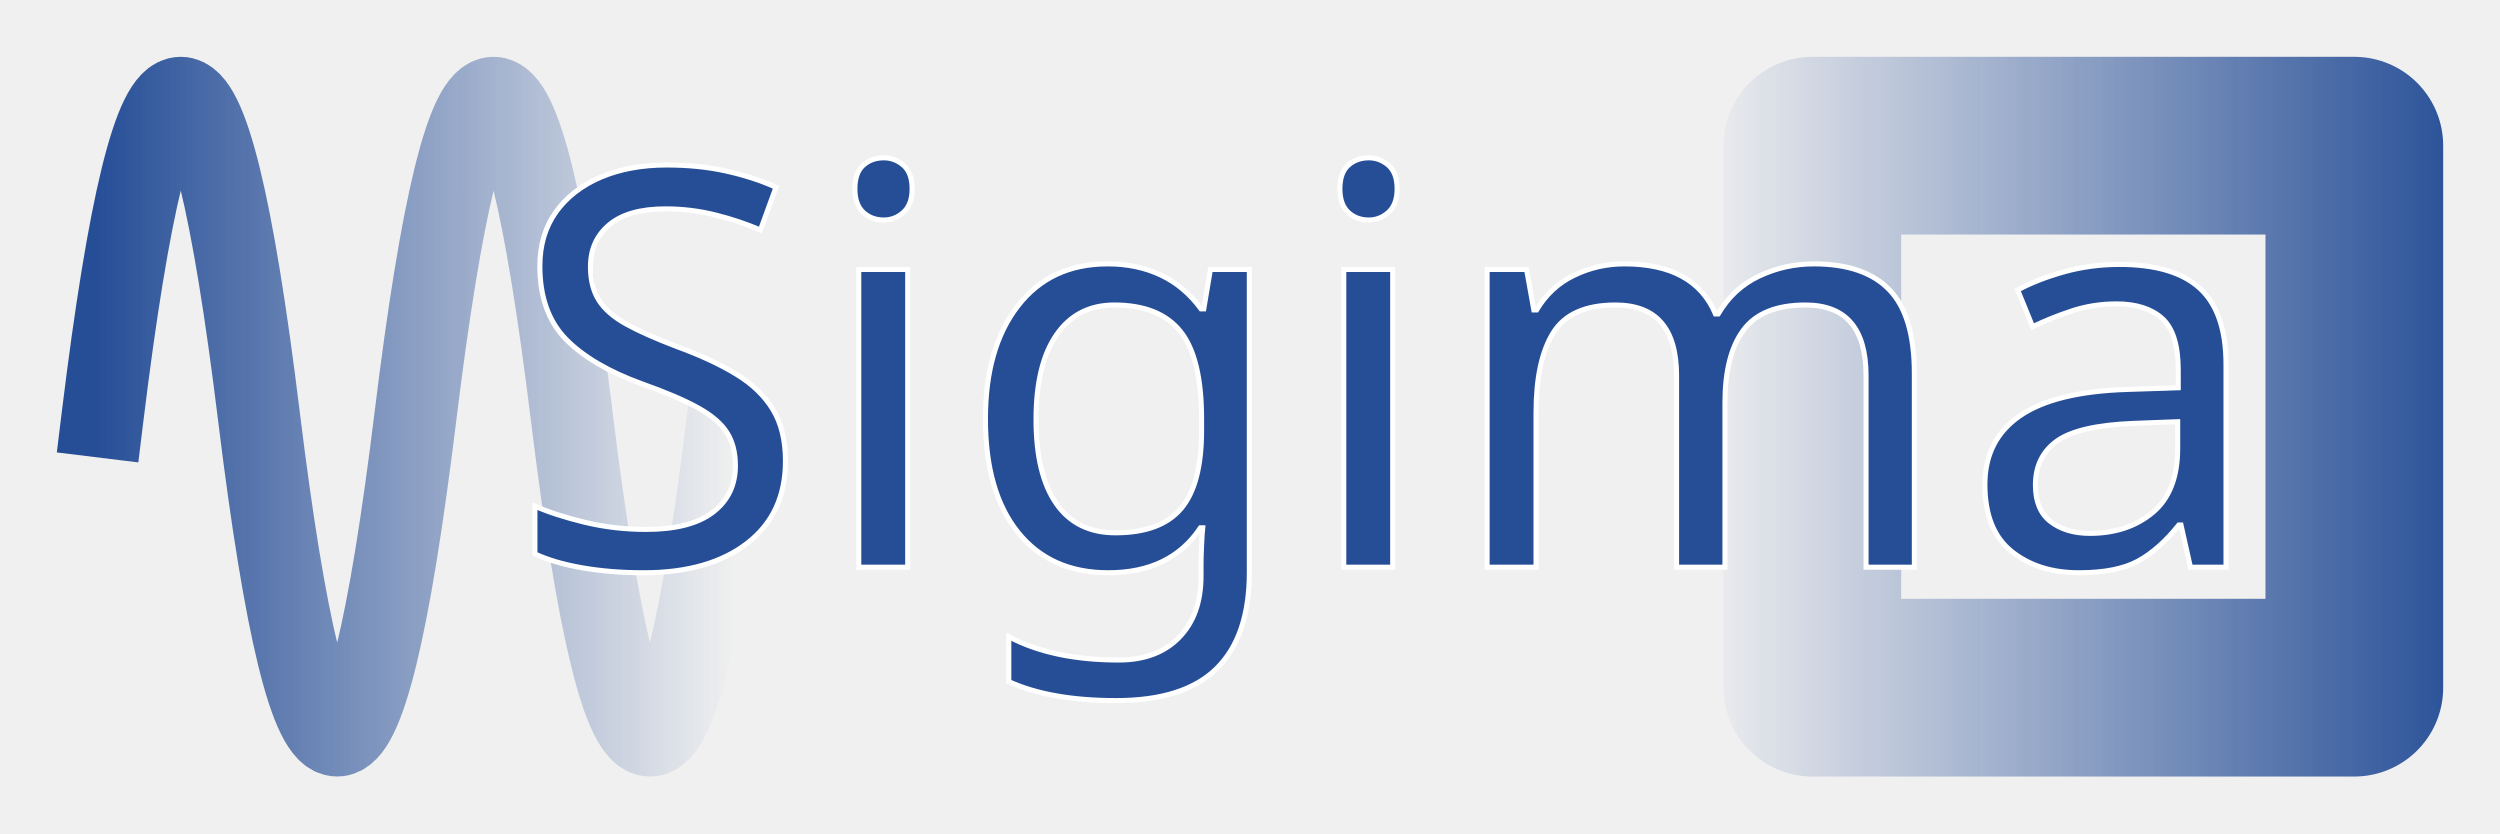
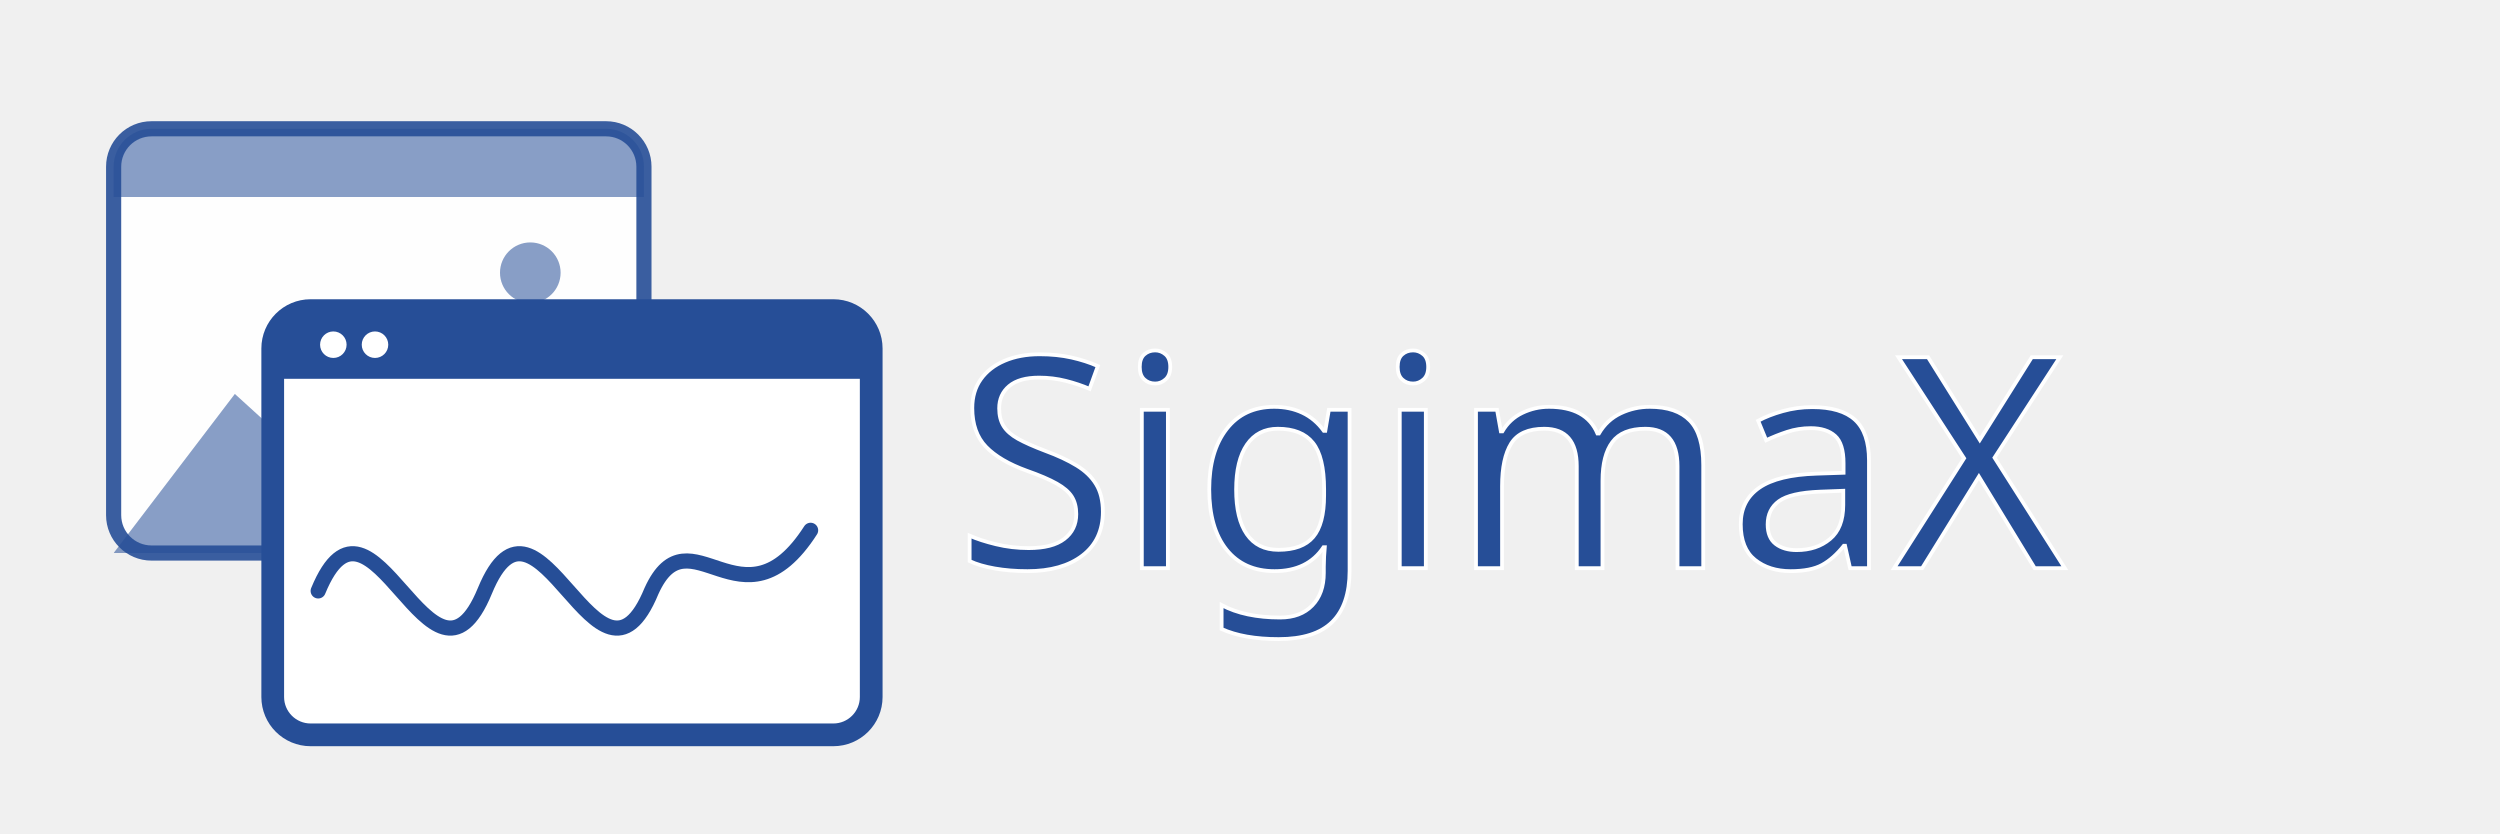
- <svg xmlns="http://www.w3.org/2000/svg" xmlns:xlink="http://www.w3.org/1999/xlink" version="1.1" id="svg3157" xml:space="preserve" width="660" height="220" viewBox="0 0 660 220">
-   <defs id="defs3161">
-     <linearGradient id="linearGradient3">
-       <stop style="stop-color:#264e97;stop-opacity:0;" offset="0" id="stop6" />
-       <stop style="stop-color:#264e97;stop-opacity:1;" offset="1" id="stop3" />
-     </linearGradient>
-     <rect x="397.032" y="102.634" width="198.516" height="135.045" id="rect483" />
-     <marker markerWidth="700" markerHeight="700" refX="350" refY="350" orient="auto" id="marker1068">
-       <g id="use859" transform="matrix(1.306115,0,0,-1.090714,-173.8566,852.9472)">
-         <path d="m 375.356,684.771 c 2.504,1.333 5.022,2.631 7.587,3.8 2.533,1.248 5.143,2.288 7.725,3.409 2.596,1.086 5.238,2.036 7.852,3.061 l 1.278,0.501 1.321,-0.562 c 2.774,-1.168 5.523,-2.384 8.276,-3.596 2.695,-1.349 5.471,-2.501 8.099,-4.009 l 7.965,-4.338 c 2.557,-1.683 5.206,-3.14 7.684,-5.013 l -0.075,-0.185 h -0.004 l -0.076,-0.186 -0.506,0.206 -32.744,13.383 -31.136,-11.089 -0.472,-0.169 -0.137,0.375 c 2.384,1.669 4.91,2.936 7.363,4.412 m 86.771,47.215 v -0.666 c 0,0 -1.409,-17.827 -1.743,-16.911 -0.331,0.915 -6.65,11.412 -6.65,11.412 z m -5.992,-32.821 c 12.277,2.727 18.745,21.492 34.738,15.494 0,0 -18.493,28.49 -27.991,23.492 -6.091,-3.207 -19.579,-12.783 -28.473,-19.243 l -21.835,-12.496 15.235,4.231 c 4.437,-4.393 15.996,-14.219 28.326,-11.478 m -119.158,28.821 8.583,-6.164 c 0,0 -6.411,-10.496 -6.74,-11.412 -0.333,-0.916 -1.843,16.91 -1.843,16.91 z m 2.871,-28.821 c 11.618,-2.583 22.546,5.988 27.482,10.662 l 14.863,-5.198 -12.68,8.459 c -3.951,2.931 -27.716,20.486 -36.413,25.063 -9.495,4.998 -27.988,-23.492 -27.988,-23.492 15.994,5.998 22.462,-12.767 34.736,-15.494 m 286.235,12.994 c -42.654,38.986 -105.963,-7.995 -105.963,-7.995 0,0 -17.743,20.826 -15.079,41.484 2.662,20.658 103.961,31.489 137.723,-26.378 53.335,-91.414 -85.548,-257.019 -85.548,-257.019 93.965,140.949 90.877,229.79 68.867,249.908 m -103.954,-262.832 c -4.262,-8.849 -8.031,-17.324 -11.354,-25.216 -1.553,-3.989 -3.045,-7.811 -4.458,-11.446 -1.29,-3.684 -2.507,-7.179 -3.656,-10.463 -2.018,-6.651 -3.743,-12.491 -4.705,-17.399 -1.182,-4.876 -1.745,-8.775 -2.167,-11.434 -0.43,-2.663 -0.659,-4.086 -0.659,-4.086 0,0 0.078,1.436 0.226,4.129 0.175,2.688 0.211,6.68 1.069,11.663 0.583,5.033 1.852,11.037 3.37,17.932 0.899,3.409 1.856,7.042 2.864,10.868 1.214,3.766 2.49,7.726 3.823,11.857 2.885,8.183 6.219,16.981 10.213,26.071 3.93,9.122 8.302,18.632 13.128,28.302 4.8,9.687 9.806,19.653 15.116,29.65 5.256,10.001 10.595,20.168 15.936,30.329 10.688,20.27 20.919,40.732 28.881,60.495 3.943,9.897 7.171,19.637 9.687,29.018 0.956,4.729 2.232,9.313 2.722,13.823 0.292,2.247 0.721,4.46 0.894,6.637 0.12,2.186 0.238,4.328 0.355,6.427 0.215,2.111 -0.015,4.153 -0.086,6.163 -0.149,1.998 -0.077,3.993 -0.375,5.878 -0.684,3.748 -0.89,7.45 -2.067,10.677 -0.478,1.647 -0.943,3.245 -1.392,4.784 -0.477,1.533 -1.238,2.89 -1.808,4.265 -0.609,1.364 -1.195,2.672 -1.757,3.923 -0.567,1.246 -1.371,2.273 -1.996,3.342 -1.355,2.065 -2.413,4.032 -3.581,5.598 -1.237,1.512 -2.288,2.801 -3.139,3.846 -1.707,2.087 -2.616,3.202 -2.616,3.202 0,0 1.02,-1.013 2.935,-2.914 0.958,-0.949 2.138,-2.123 3.523,-3.498 1.34,-1.42 2.605,-3.326 4.157,-5.356 0.724,-1.044 1.646,-2.067 2.33,-3.297 0.674,-1.237 1.382,-2.533 2.12,-3.882 0.695,-1.373 1.593,-2.732 2.214,-4.277 0.589,-1.56 1.202,-3.178 1.835,-4.848 1.484,-3.299 2.01,-7.092 3.03,-11.002 0.479,-1.964 0.519,-4.034 0.792,-6.131 0.191,-2.102 0.548,-4.262 0.449,-6.464 0.378,-8.851 -0.854,-18.356 -2.744,-28.232 -2.211,-9.794 -5.073,-20.001 -8.927,-30.193 -3.845,-10.183 -8.091,-20.601 -13.022,-30.854 -4.822,-10.314 -10.052,-20.598 -15.334,-30.834 -10.844,-20.243 -21.688,-40.486 -31.856,-59.466 -4.967,-9.52 -9.723,-18.73 -13.97,-27.587 m -213.677,-75.958 c -0.424,2.659 -0.986,6.558 -2.171,11.434 -0.96,4.908 -2.685,10.748 -4.706,17.399 -1.146,3.284 -2.364,6.779 -3.651,10.463 -1.417,3.635 -2.907,7.457 -4.461,11.446 -3.323,7.892 -7.09,16.367 -11.351,25.216 -4.248,8.857 -9.007,18.067 -13.972,27.587 -10.168,18.98 -21.012,39.223 -31.857,59.466 -5.283,10.236 -10.509,20.52 -15.332,30.834 -4.934,10.253 -9.174,20.671 -13.025,30.854 -3.852,10.192 -6.717,20.399 -8.923,30.193 -1.893,9.876 -3.125,19.381 -2.749,28.232 -0.094,2.202 0.26,4.362 0.451,6.464 0.275,2.097 0.31,4.167 0.792,6.131 1.019,3.91 1.548,7.703 3.03,11.002 0.633,1.67 1.246,3.288 1.836,4.848 0.62,1.545 1.517,2.904 2.216,4.277 0.736,1.349 1.444,2.645 2.118,3.882 0.684,1.23 1.606,2.253 2.332,3.297 1.553,2.03 2.813,3.936 4.155,5.356 1.386,1.375 2.567,2.549 3.524,3.498 1.914,1.901 2.935,2.914 2.935,2.914 0,0 -0.911,-1.115 -2.614,-3.202 -0.854,-1.045 -1.907,-2.334 -3.141,-3.846 -1.17,-1.566 -2.224,-3.533 -3.582,-5.598 -0.625,-1.069 -1.427,-2.096 -1.996,-3.342 -0.559,-1.251 -1.146,-2.559 -1.758,-3.923 -0.567,-1.375 -1.331,-2.732 -1.807,-4.265 -0.448,-1.539 -0.913,-3.137 -1.393,-4.784 -1.173,-3.227 -1.383,-6.929 -2.067,-10.677 -0.296,-1.885 -0.226,-3.88 -0.373,-5.878 -0.071,-2.01 -0.303,-4.052 -0.086,-6.163 0.117,-2.099 0.233,-4.241 0.354,-6.427 0.175,-2.177 0.602,-4.39 0.896,-6.637 0.489,-4.51 1.762,-9.094 2.72,-13.823 2.515,-9.381 5.747,-19.121 9.69,-29.018 7.959,-19.763 18.189,-40.225 28.881,-60.495 5.337,-10.161 10.677,-20.328 15.933,-30.329 5.31,-9.997 10.319,-19.963 15.117,-29.65 4.825,-9.67 9.199,-19.18 13.126,-28.302 3.994,-9.09 7.329,-17.888 10.215,-26.071 1.332,-4.131 2.61,-8.091 3.824,-11.857 1.006,-3.826 1.964,-7.459 2.862,-10.868 1.52,-6.895 2.791,-12.899 3.37,-17.932 0.86,-4.983 0.895,-8.975 1.07,-11.663 0.148,-2.693 0.226,-4.129 0.226,-4.129 0,0 -0.229,1.423 -0.658,4.086 m -146.979,345.901 c 35.178,59.866 135.319,48.581 137.985,27.923 0.564,-4.372 0.195,-8.816 -0.725,-13.112 l -23.018,-24.449 c -18.623,11.124 -64.349,32.881 -97.558,2.527 -22.011,-20.118 -25.1,-108.959 68.866,-249.908 0,0 -139.166,165.771 -85.55,257.019 m 174.896,43.117 c 9.691,-3.951 43.915,-17.165 67.946,-17.165 3.06,0 5.897,0.218 8.426,0.648 24.641,4.184 41.703,9.813 48.067,12.105 l 75.275,-89.802 -59.955,-23.984 c -9.324,4.09 -56.156,24.247 -73.688,24.247 -0.383,0 -0.749,-0.007 -1.104,-0.026 -9.846,-0.487 -29.382,-6.704 -48.275,-12.72 -14.726,-4.686 -29.952,-9.535 -34.621,-9.535 -5.981,0 -33.774,17.333 -58.606,34.944 z m 101.687,-186.177 1.046,62.321 11.917,-1.357 z m -82.896,60.759 11.863,1.768 3.566,-64.526 z m 123.945,3.406 c -16.789,-83.6 -38.53,-175.696 -45.731,-182.29 -18.115,-10.617 -61.007,-5.057 -66.095,1.58 -4.89,6.968 -34.029,109.48 -52.505,176.937 l 5.175,-1.306 c 5.968,-20.091 36.892,-123.598 43.354,-132.924 0.744,-1.074 1.84,-2.051 3.213,-2.936 1.158,1.624 2.366,3.19 3.538,4.794 0.408,0.523 0.842,1.018 1.256,1.534 2.559,3.199 5.215,6.286 7.955,9.273 4.557,4.913 11.54,9.527 17.211,13.96 l 0.008,-1.427 c -5.99,-5.213 -11.778,-10.664 -17.219,-16.533 -3.182,-3.469 -6.282,-7.036 -9.211,-10.806 -1.416,-1.939 -2.905,-3.795 -4.267,-5.802 -0.178,-0.259 -0.38,-0.561 -0.596,-0.892 -1.461,-2.231 -3.665,-5.9 -4.725,-7.795 2.358,0.822 5.955,4.302 8.153,5.308 2.215,0.994 4.302,2.135 6.457,3.196 0.668,0.352 1.309,0.74 1.971,1.103 10.898,-2.675 25.62,-3.294 36.484,-2.368 3.424,0.292 6.519,0.726 9.31,1.286 1.105,-0.926 2.201,-1.86 3.345,-2.75 1.808,-1.316 3.537,-2.7 5.412,-3.963 1.861,-1.273 3.747,-2.527 5.802,-3.646 -0.524,1.761 -1.161,3.43 -1.821,5.08 -0.18,0.452 -0.352,0.908 -0.537,1.356 -0.848,2.094 -1.843,4.073 -2.757,6.114 -1.938,3.996 -4.081,7.822 -6.325,11.568 -2.246,3.745 -4.667,7.35 -7.159,10.895 -2.015,2.846 -5.073,3.82 -7.229,6.557 l 0.341,55.113 1.785,-51.364 c -0.336,-0.707 3.088,-3.461 5.103,-6.307 2.492,-3.546 4.913,-7.148 7.159,-10.897 1.381,-2.303 2.7,-4.657 3.981,-7.044 0.8,-1.491 1.601,-2.984 2.344,-4.522 0.396,-0.887 0.809,-1.76 1.218,-2.637 3.152,1.697 5.334,3.788 6.494,6.282 17.369,37.301 35.987,131.312 36.772,135.294 l -1.768,0.846 4.104,0.138 c 0.063,0.308 0.063,0.303 0,-0.005 m -22.984,-145.65 c 3.271,13.038 6.629,27.324 9.88,41.695 8.838,1.971 17.526,4.382 26.039,7.24 -0.216,-12.503 -1.038,-26.53 -2.499,-39.558 -10.851,-3.925 -22.01,-7.047 -33.42,-9.377 m -16.451,-52.772 c 3.753,6.569 8.852,23.316 14.333,44.459 11.434,2.203 22.637,5.158 33.551,8.853 -0.283,-13.209 -1.306,-28.133 -3.107,-41.39 -14.432,-5.264 -29.402,-9.377 -44.777,-11.922 m 56.857,150.738 c -0.177,-12.514 -0.909,-26.463 -2.231,-39.647 -8.592,-3.079 -17.373,-5.695 -26.324,-7.841 3.237,14.516 6.319,28.856 9.045,41.807 6.595,1.664 13.104,3.549 19.51,5.681 m 2.465,8.93 c -6.582,-2.303 -13.325,-4.352 -20.2,-6.141 4.322,20.732 7.496,36.685 8.543,41.976 4.603,1.269 9.168,2.635 13.679,4.127 -0.143,-12.595 -0.805,-26.575 -2.022,-39.962 m -212.968,45.347 c 4.301,-1.586 10.633,-3.762 18.658,-6.103 0.581,-2.172 5.095,-19.088 11.389,-42.243 -10.661,2.999 -18.414,5.783 -22.521,7.358 -3.097,13.923 -5.667,28.295 -7.526,40.988 m 7.481,-49.545 c 5.385,-1.995 13.935,-4.903 25.031,-7.855 3.561,-13.055 7.545,-27.553 11.63,-42.228 -13.985,3.538 -24.142,7.158 -29.074,9.058 -3.16,13.823 -5.755,28.311 -7.587,41.025 m 7.481,-49.551 c 6.42,-2.387 17.337,-6.07 31.678,-9.489 4.064,-14.521 8.161,-28.958 11.979,-42.082 -17.501,3.863 -30.189,8.385 -35.948,10.628 -3.28,13.82 -5.931,28.488 -7.709,40.943 m 7.474,-49.551 c 7.442,-2.778 20.925,-7.208 38.754,-10.788 6.607,-22.401 12.079,-39.614 14.607,-44.525 -21.835,3.98 -37.963,9.923 -45.057,12.835 -3.603,13.924 -6.472,29.401 -8.304,42.478 m 96.697,-105.422 c -40.206,0 -71.265,10.776 -81.366,14.754 -3.452,13.062 -6.166,27.771 -7.862,40.177 13.424,-5.041 46.486,-16.475 89.113,-16.475 h 0.011 c 27.044,0 53.258,5.176 78.01,13.641 -0.326,-12.561 -1.393,-26.645 -3.228,-38.968 -23.684,-8.71 -48.795,-13.128 -74.678,-13.129 m 0.13,-50.065 h -0.008 c -35.537,0 -63.022,9.75 -73.193,13.926 -3.93,13.151 -6.943,29.263 -8.693,42.447 12.655,-4.778 42.784,-14.305 81.764,-14.305 25.364,0.002 50.03,4.099 73.413,12.184 -0.426,-13.306 -1.77,-28.649 -4.07,-41.117 -22.069,-8.187 -45.339,-13.135 -69.213,-13.135 m 0.156,-46.601 c -32.171,0 -56.831,8.4 -66.104,12.085 -3.929,12.24 -6.861,27.963 -8.491,40.665 11.859,-4.509 39.077,-13.781 74.431,-13.781 h 0.012 c 23.671,0 46.775,4.188 68.775,11.888 -0.525,-13.996 -2.137,-28.355 -4.563,-39.346 -20.546,-7.639 -42.078,-11.507 -64.06,-11.511 m 58.137,-37.922 c -18.725,-6.912 -38.195,-10.415 -57.942,-10.415 -27.285,-0.005 -48.326,6.769 -57.589,10.37 -4.72,10.946 -8.082,28.059 -9.754,41.673 11.029,-4.227 35.386,-12.047 67.14,-12.047 h 0.008 c 21.964,0 43.499,3.87 64.109,11.184 -0.697,-15.121 -2.842,-30.678 -5.972,-40.765 m -6.898,-49.796 c -16.574,-5.945 -33.633,-8.958 -50.81,-8.958 -21.279,0 -38.092,4.686 -47.403,8.038 -6.59,6.932 -10.938,27.433 -12.743,42.962 10.17,-3.927 31.715,-10.663 59.912,-10.659 20.235,0 40.18,3.503 59.389,10.425 -0.97,-16.947 -4.058,-34.517 -8.345,-41.808 m -219.021,454.561 c 0.043,-2.635 0.28,-5.357 0.552,-8.149 0.598,-5.582 1.625,-11.428 2.988,-17.426 1.276,-6.018 3.183,-12.115 5.053,-18.327 1.932,-6.199 4.176,-12.431 6.532,-18.629 2.332,-6.213 4.733,-12.413 7.256,-18.475 2.491,-6.084 4.945,-12.077 7.32,-17.873 4.77,-11.616 9.123,-22.561 12.341,-32.166 1.645,-4.784 3.009,-9.228 4.062,-13.214 1.124,-3.963 1.859,-7.494 2.413,-10.393 0.577,-2.901 0.849,-5.209 1.005,-6.786 0.175,-1.566 0.268,-2.4 0.268,-2.4 0,0 -0.24,0.806 -0.693,2.315 -0.408,1.518 -1.161,3.699 -2.118,6.459 -0.964,2.756 -2.23,6.065 -3.774,9.823 -1.521,3.76 -3.402,7.944 -5.435,12.51 -4.251,9.083 -9.209,19.678 -14.522,31.031 -2.61,5.719 -5.426,11.592 -7.989,17.708 -2.625,6.083 -5.165,12.34 -7.612,18.647 -4.658,12.698 -8.805,25.708 -10.989,38.372 -1.23,6.293 -1.811,12.513 -2.042,18.412 -0.241,5.904 0.085,11.518 0.832,16.627 0.254,2.561 0.911,4.977 1.352,7.273 0.542,2.284 1.288,4.398 1.863,6.396 1.415,3.93 2.86,7.258 4.353,9.865 1.294,2.698 2.752,4.491 3.604,5.823 0.889,1.304 1.359,1.997 1.359,1.997 0,0 -0.341,-0.766 -0.985,-2.208 -0.617,-1.439 -1.673,-3.536 -2.551,-6.297 -1.056,-2.681 -1.918,-6.102 -2.843,-9.988 -0.759,-3.939 -1.392,-8.395 -1.601,-13.292 -0.078,-2.45 -0.18,-4.991 0.001,-7.635 m 212.255,-500.057 c -11.181,-4.928 -26.873,-7.75 -43.055,-7.75 -17.431,0 -33.302,3.3 -41.417,8.605 -6.728,4.401 -10.78,22.988 -12.307,37.133 9.272,-3.621 28.051,-9.455 52.735,-9.455 18.487,0 36.827,3.302 54.614,9.824 -1.277,-17.727 -5.327,-36.049 -10.57,-38.357 m 116.665,507.692 c -0.211,4.897 -0.845,9.353 -1.603,13.292 -0.926,3.886 -1.789,7.307 -2.842,9.988 -0.878,2.761 -1.936,4.858 -2.552,6.297 -0.642,1.442 -0.985,2.208 -0.985,2.208 0,0 0.471,-0.693 1.358,-1.997 0.85,-1.332 2.308,-3.125 3.604,-5.823 1.496,-2.607 2.938,-5.935 4.355,-9.865 0.574,-1.998 1.32,-4.112 1.862,-6.396 0.44,-2.296 1.097,-4.712 1.352,-7.273 0.75,-5.109 1.072,-10.723 0.831,-16.627 -0.232,-5.899 -0.813,-12.119 -2.039,-18.412 -2.187,-12.664 -6.332,-25.674 -10.987,-38.372 -2.449,-6.307 -4.99,-12.564 -7.62,-18.647 -2.557,-6.116 -5.376,-11.989 -7.984,-17.708 -5.315,-11.353 -10.274,-21.948 -14.523,-31.031 -2.035,-4.566 -3.917,-8.75 -5.435,-12.51 -1.546,-3.758 -2.812,-7.067 -3.777,-9.823 -0.957,-2.76 -1.711,-4.941 -2.116,-6.459 -0.453,-1.509 -0.694,-2.315 -0.694,-2.315 0,0 0.093,0.834 0.268,2.4 0.154,1.577 0.426,3.885 1.004,6.786 0.556,2.899 1.293,6.43 2.414,10.393 1.049,3.986 2.416,8.43 4.064,13.214 3.219,9.605 7.572,20.55 12.34,32.166 2.375,5.796 4.831,11.789 7.321,17.873 2.523,6.062 4.924,12.262 7.255,18.475 2.355,6.198 4.6,12.43 6.533,18.629 1.87,6.21 3.779,12.309 5.053,18.326 1.363,5.999 2.39,11.845 2.991,17.427 0.27,2.792 0.508,5.514 0.552,8.149 0.178,2.644 0.077,5.185 0,7.635 m 49.419,96.429 c -53.092,26.886 -108.748,8.091 -131.987,-2.235 l -16.702,-2.235 -4.053,4.833 c 0,0 -13.387,-5.314 -31.227,-9.558 l -33.413,-4.471 c -25.878,2.118 -61.311,17.178 -61.693,17.34 l -2.57,1.102 -7.905,-8.398 -8.044,1.197 c -19.125,9.438 -76.247,32.334 -132.251,2.425 -81.209,-43.371 -51.872,-158.942 -24.991,-207.925 46.73,-85.153 181.933,-239.912 157.943,-382.86 0,0 5.859,-5.377 13.605,-11.017 l 0.051,-0.511 0.695,-0.028 c 1.113,-0.802 2.262,-1.604 3.436,-2.394 l -0.022,-0.035 c 0.06,-0.039 0.573,-0.375 1.459,-0.919 4.377,-2.857 9.013,-5.468 13.358,-7.11 13.491,-6.337 34.874,-14.114 58.569,-14.114 16.248,0 33.575,3.665 50.188,13.946 14.102,2.709 31.047,20.667 31.047,20.667 -27.091,142.394 104.717,300.05 149.588,386.201 25.809,49.554 57.049,164.503 -25.081,206.099" style="fill:#000000;fill-opacity:1;fill-rule:nonzero;stroke:none" id="path871" />
-       </g>
-     </marker>
-     <linearGradient xlink:href="#linearGradient4" id="linearGradient5" x1="106.117" y1="88.475" x2="196.769" y2="88.475" gradientUnits="userSpaceOnUse" gradientTransform="matrix(1.39542,0,0,-2.436087,18.45646,818.4395)" />
-     <linearGradient id="linearGradient4">
-       <stop style="stop-color:#264e97;stop-opacity:1;" offset="0" id="stop4" />
-       <stop style="stop-color:#264e97;stop-opacity:0;" offset="1" id="stop5" />
-     </linearGradient>
-     <linearGradient xlink:href="#linearGradient3" id="linearGradient6" x1="612.02" y1="-615.691" x2="754.52" y2="-615.691" gradientUnits="userSpaceOnUse" gradientTransform="matrix(1.081389,0,0,1.081388,-178.8453,62.89294)" />
+ <svg xmlns="http://www.w3.org/2000/svg" version="1.1" width="660" height="220" viewBox="0 0 660 220">
+   <rect x="30" y="34" width="140" height="112" rx="10" ry="10" fill="#ffffff" stroke="#264e97" stroke-width="4" opacity="0.9" />
+   <path d="M 30 44 A 10 10 0 0 1 40 34 H 160 A 10 10 0 0 1 170 44 V 52 H 30 Z" fill="#264e97" opacity="0.55" />
+   <defs>
+     <clipPath id="photoClipC">
+       <rect x="30" y="52" width="140" height="94" rx="0" ry="0" />
+     </clipPath>
  </defs>
-   <g id="g3165" transform="matrix(1.333333,0,0,-1.333333,-196.7136,913.8771)">
-     <text xml:space="preserve" transform="matrix(0.75,0,0,-0.75,16.12838,795.9487)" id="text481" style="font-size:120px;line-height:1.5;font-family:'Century Gothic';-inkscape-font-specification:'Century Gothic';white-space:pre;shape-inside:url(#rect483);display:inline;fill:#ffffff;fill-opacity:0.5;stroke:#ffffff" />
-     <path d="m 167.843,602.908 c 10.323,84.161 20.647,84.161 30.97,0 10.323,-84.161 20.647,-84.161 30.97,0 10.323,84.161 20.647,84.161 30.97,0 10.323,-84.161 20.647,-84.161 30.97,0" stroke="url(#grad)" stroke-width="1.918" fill="none" id="path2" style="fill:none;stroke:url(#linearGradient5);stroke-width:16.258;stroke-linecap:square;stroke-linejoin:round;stroke-dasharray:none;stroke-opacity:1" />
-     <rect style="fill:none;stroke:url(#linearGradient6);stroke-width:35.185;stroke-linecap:round;stroke-linejoin:round;stroke-dasharray:none;paint-order:stroke fill markers" id="rect1" width="107.315" height="107.315" x="506.378" y="-656.565" transform="scale(1,-1)" />
-     <text xml:space="preserve" style="font-style:normal;font-weight:normal;font-size:110px;line-height:0.85;font-family:sans-serif;text-align:start;letter-spacing:0px;word-spacing:0px;text-anchor:start;fill:#264e97;fill-opacity:1;stroke:#ffffff;stroke-width:1;stroke-dasharray:none;stroke-opacity:1" x="247.835" y="-573.098" id="text5581-3-0" transform="scale(1,-1)">
-       <tspan style="font-style:normal;font-variant:normal;font-weight:normal;font-stretch:normal;font-size:110px;font-family:'Century Gothic';-inkscape-font-specification:'Century Gothic';text-align:start;text-anchor:start;fill:#264e97;fill-opacity:1;stroke:#ffffff;stroke-width:1;stroke-dasharray:none;stroke-opacity:1" x="247.835" y="-573.098" id="tspan1527-9">Sigima</tspan>
-     </text>
+   <g clip-path="url(#photoClipC)">
+     <circle cx="140" cy="72" r="8" fill="#264e97" opacity="0.55" />
+     <path d="M 30 146 L 62 104 L 84 124 L 104 100 L 170 146 Z" fill="#264e97" opacity="0.55" />
  </g>
+   <rect x="72" y="82" width="158" height="112" rx="10" ry="10" fill="#ffffff" stroke="#264e97" stroke-width="6" />
+   <path d="M 72 92 A 10 10 0 0 1 82 82 H 220 A 10 10 0 0 1 230 92 V 100 H 72 Z" fill="#264e97" />
+   <circle cx="88" cy="91" r="3.5" fill="#ffffff" />
+   <circle cx="99" cy="91" r="3.5" fill="#ffffff" />
+   <path d="M 84 156 C 98 122, 114 190, 128 156 C 142 122, 158 190, 172 156 C 182 134, 196 168, 214 140" fill="none" stroke="#264e97" stroke-width="4" stroke-linecap="round" />
+   <text x="252" y="150" font-family="Century Gothic, sans-serif" font-size="78" font-weight="normal" fill="#264e97" stroke="#ffffff" stroke-width="1">SigimaX</text>
</svg>
